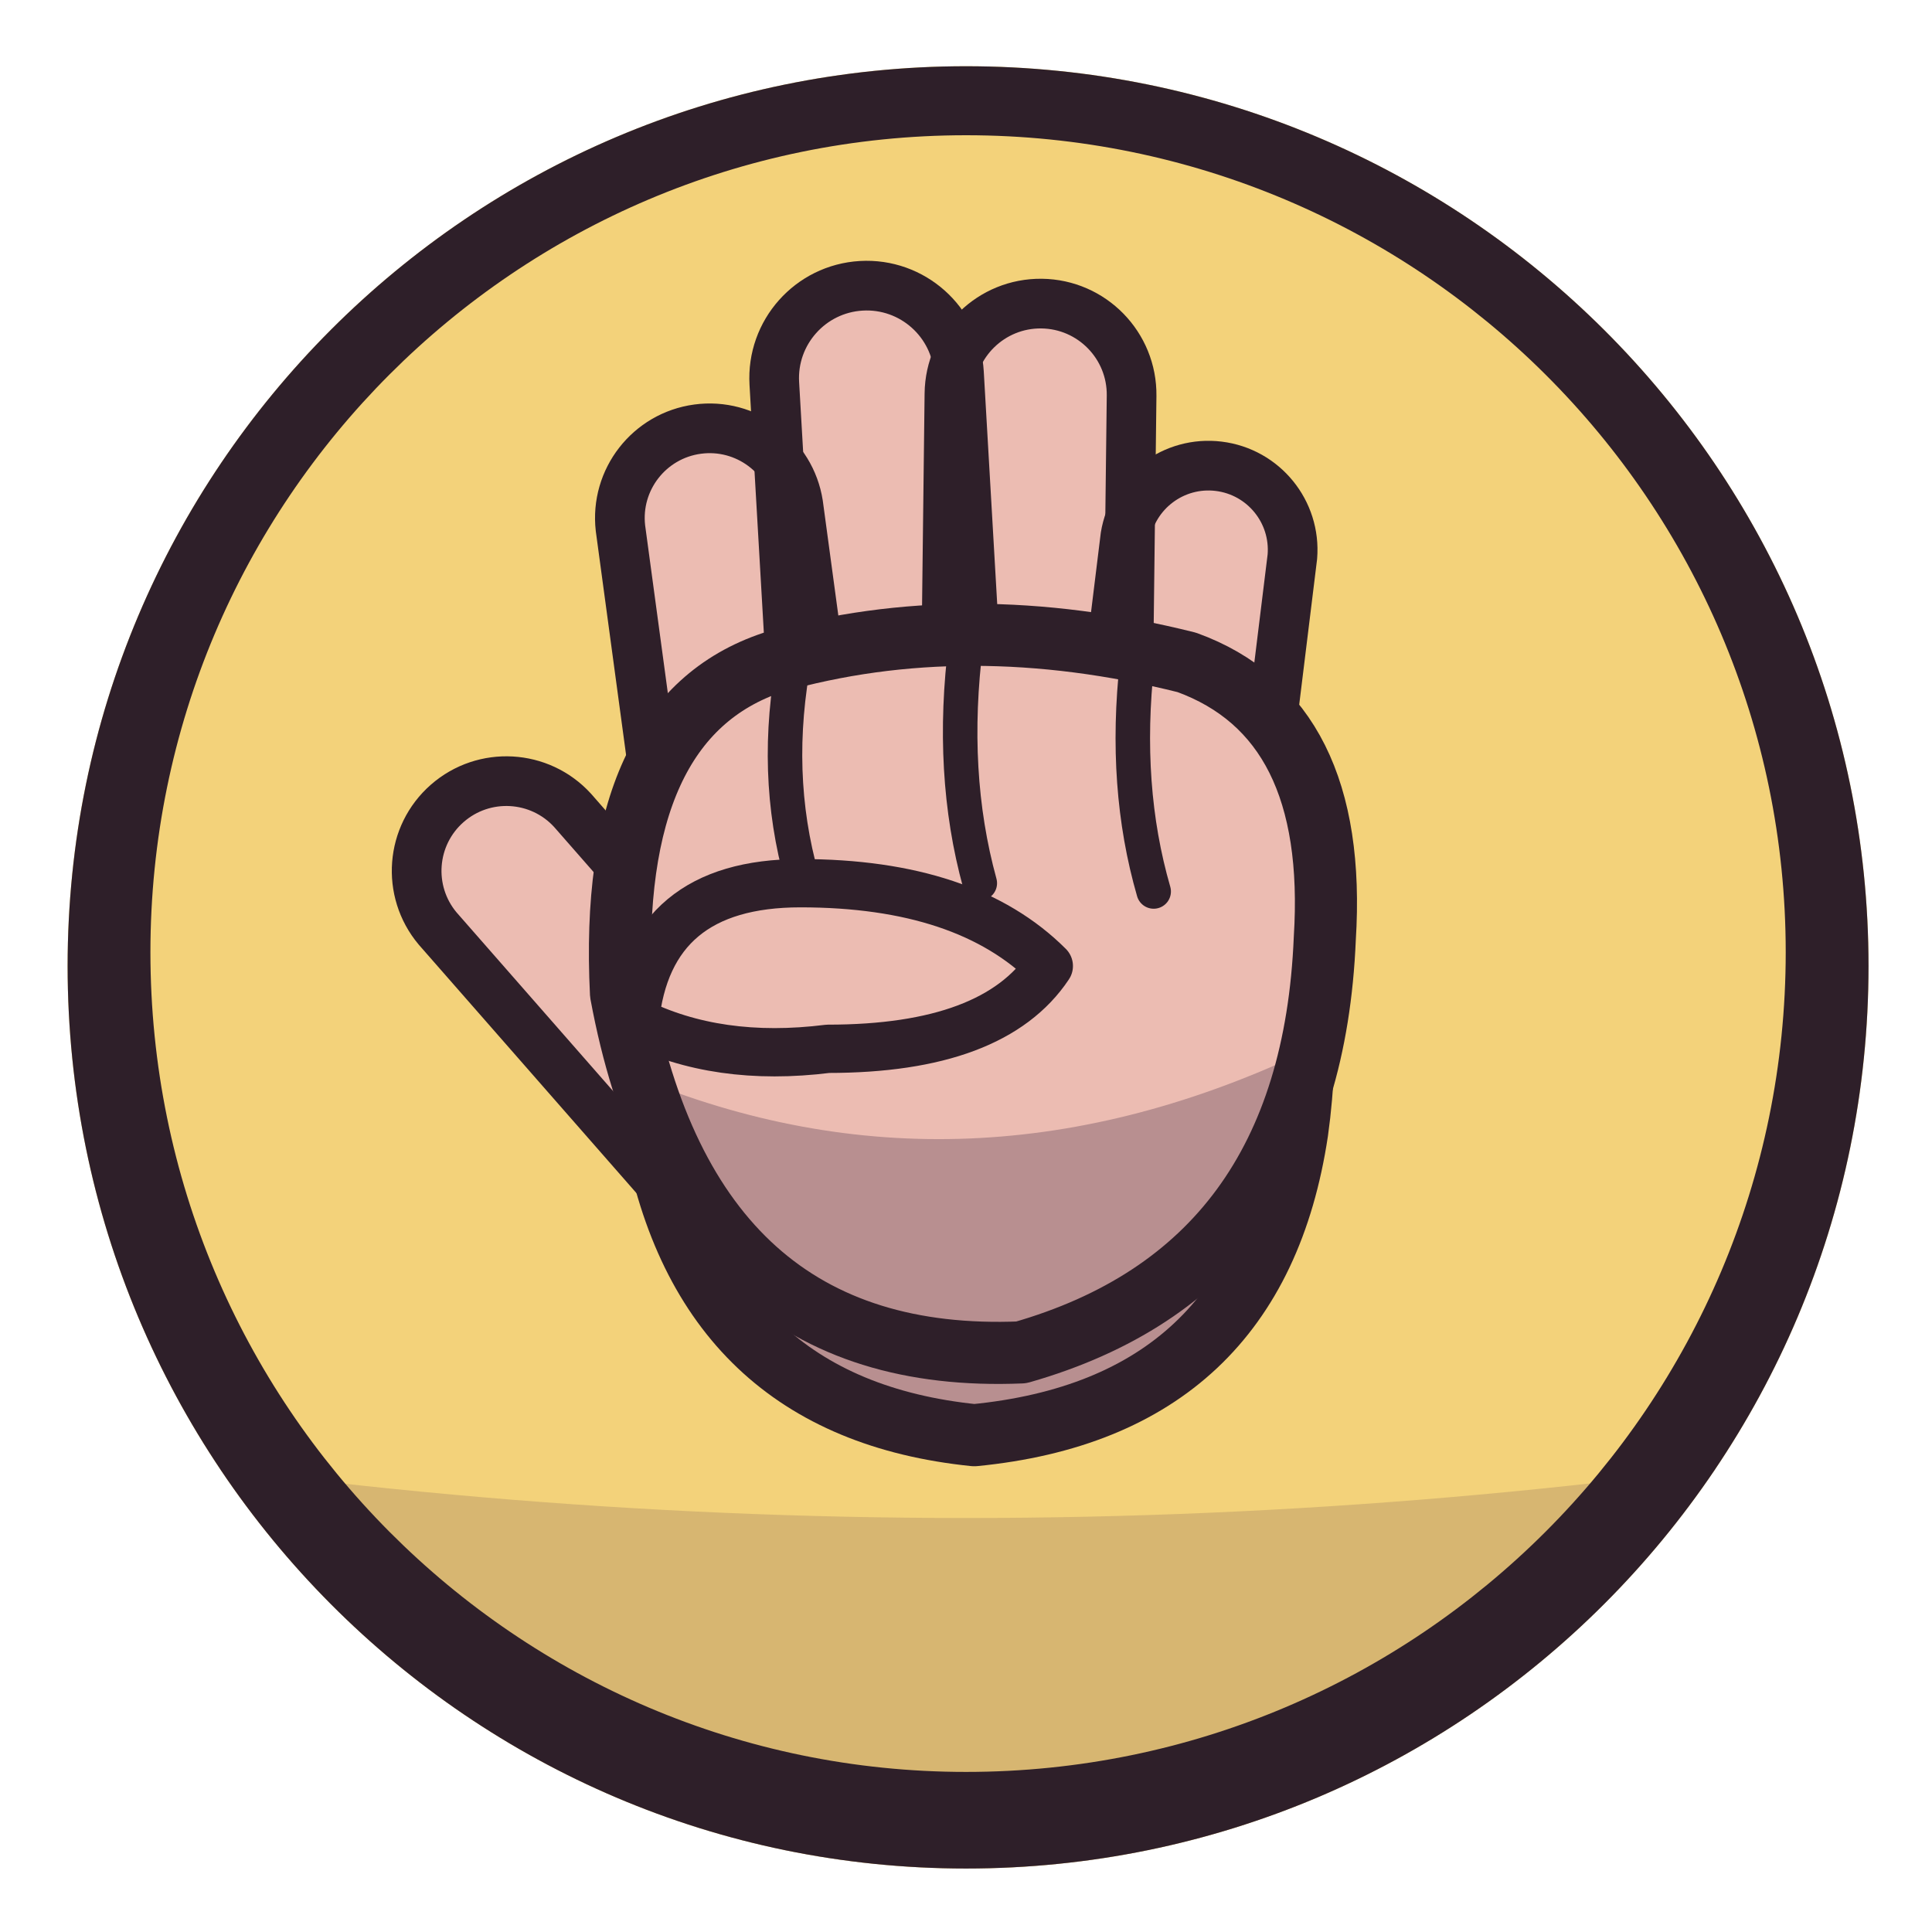
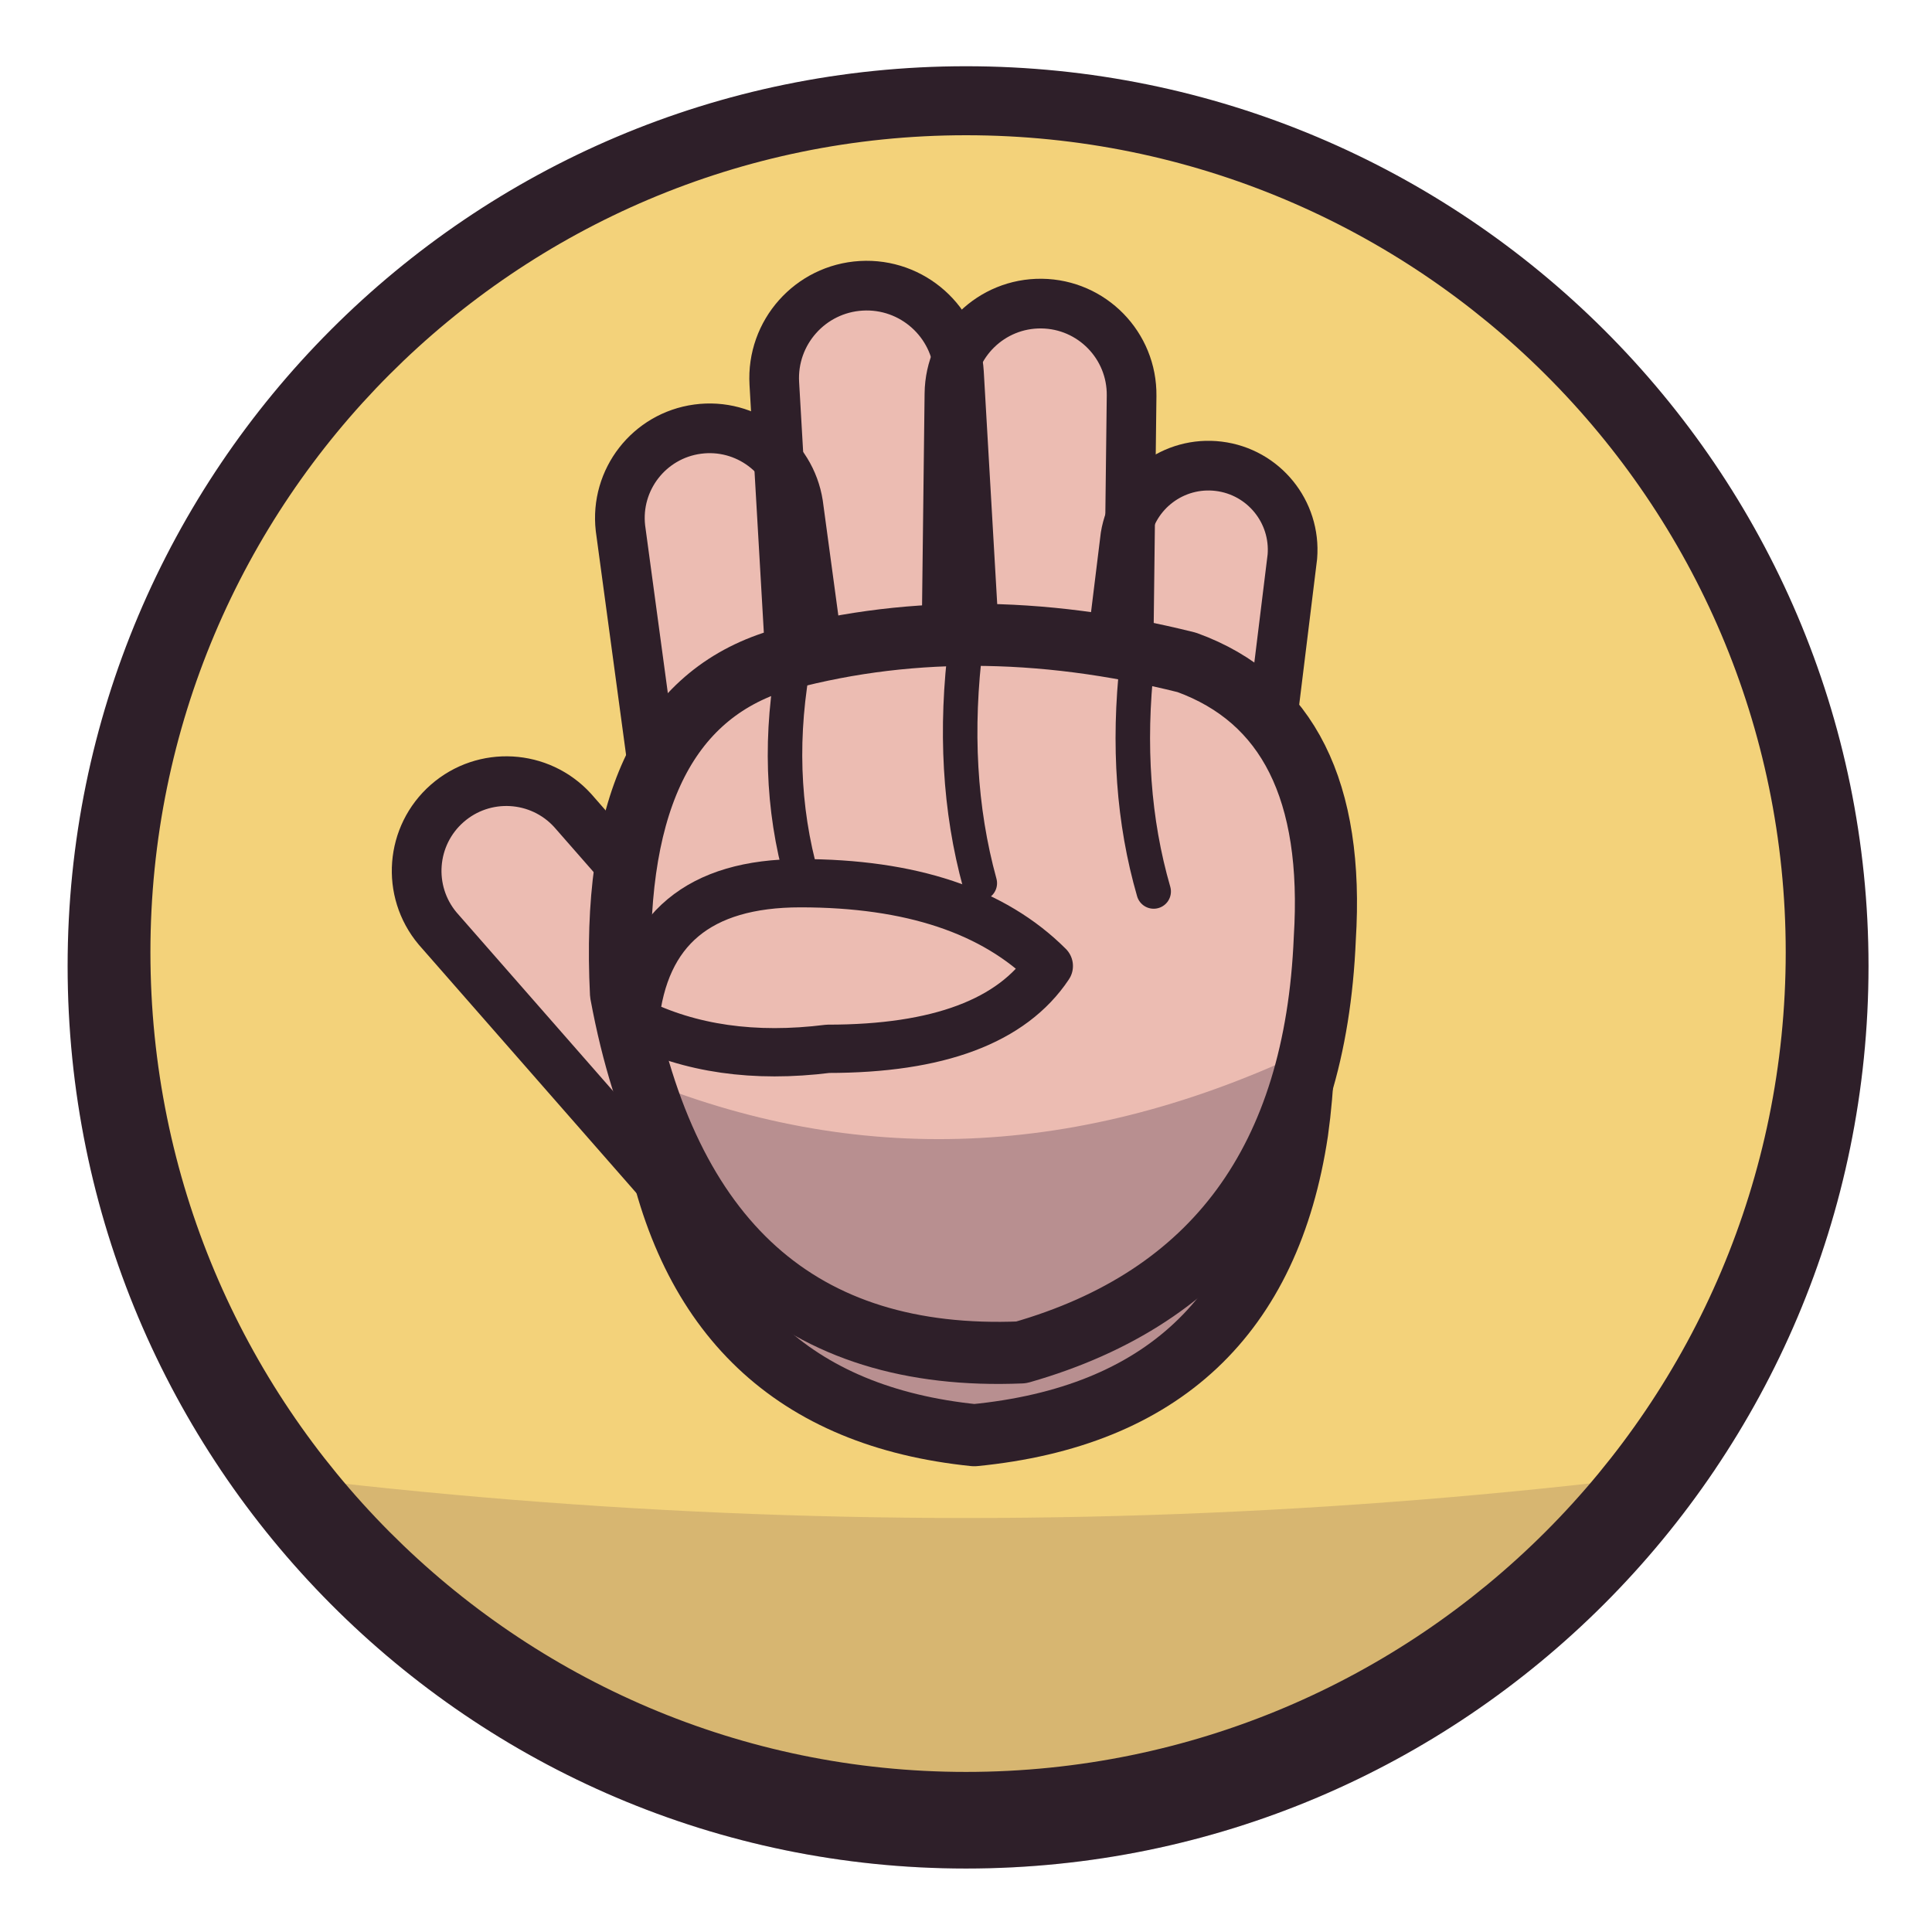
<svg xmlns="http://www.w3.org/2000/svg" viewBox="0 0 140 140" width="140" height="140">
  <defs>
    <clipPath id="ui-touch-action-in">
      <path d="M70 4.8C106.1 4.8 135.4 34.01 135.4 70C135.4 106.1 106.1 135.4 70 135.4C34.06 135.4 4.9 106.1 4.9 70C4.9 34.01 34.06 4.8 70 4.8Z" />
    </clipPath>
  </defs>
  <g id="p-disc-idle" class="st-idle">
-     <path d="M70 4.8C106.1 4.8 135.4 34.01 135.4 70C135.4 106.1 106.1 135.4 70 135.4C34.06 135.4 4.9 106.1 4.9 70C4.9 34.01 34.06 4.8 70 4.8Z" fill="#f2e7d0" />
+     <path d="M70 6.2C105.33 6.2 134 34.78 134 70C134 105.33 105.33 134 70 134C34.84 134 6.3 105.33 6.3 70C6.3 34.78 34.84 6.2 70 6.2Z" fill="#f2e7d0" />
  </g>
  <g id="p-disc-held" class="st-held">
-     <path d="M70 4.8C106.1 4.8 135.4 34.01 135.4 70C135.4 106.1 106.1 135.4 70 135.4C34.06 135.4 4.9 106.1 4.9 70C4.9 34.01 34.06 4.8 70 4.8Z" fill="#f3d27a" />
+     <path d="M70 6.2C105.33 6.2 134 34.78 134 70C134 105.33 105.33 134 70 134C34.84 134 6.3 105.33 6.3 70C6.3 34.78 34.84 6.2 70 6.2Z" fill="#f3d27a" />
  </g>
  <g id="p-disc-shade">
    <g clip-path="url(#ui-touch-action-in)">
      <path d="M0 104Q70 116 140 104L140 140L0 140Z" fill="#3f2541" fill-opacity="0.16" />
    </g>
  </g>
  <g id="p-open" class="st-idle">
    <path d="M61.44 63.13L57.84 36.53A6.5 6.5 0 0 0 44.96 38.27L48.56 64.87Z" fill="#ecbcb2" />
    <path d="M71.49 61.61L69.49 27.01A6.7 6.7 0 0 0 56.11 27.79L58.11 62.39Z" fill="#ecbcb2" />
    <path d="M81.6 62.08L82 28.68A6.6 6.6 0 0 0 68.8 28.52L68.4 61.92Z" fill="#ecbcb2" />
    <path d="M90.65 64.74L93.65 40.34A6.1 6.1 0 0 0 81.55 38.86L78.55 63.26Z" fill="#ecbcb2" />
    <path d="M61.44 63.13L57.84 36.53A6.5 6.5 0 0 0 44.96 38.27L48.56 64.87Z" fill="none" stroke="#2e1f29" stroke-width="3.6" stroke-linecap="round" stroke-linejoin="round" />
    <path d="M71.49 61.61L69.49 27.01A6.7 6.7 0 0 0 56.11 27.79L58.11 62.39Z" fill="none" stroke="#2e1f29" stroke-width="3.6" stroke-linecap="round" stroke-linejoin="round" />
    <path d="M81.6 62.08L82 28.68A6.6 6.6 0 0 0 68.8 28.52L68.4 61.92Z" fill="none" stroke="#2e1f29" stroke-width="3.6" stroke-linecap="round" stroke-linejoin="round" />
    <path d="M90.65 64.74L93.65 40.34A6.1 6.1 0 0 0 81.55 38.86L78.55 63.26Z" fill="none" stroke="#2e1f29" stroke-width="3.6" stroke-linecap="round" stroke-linejoin="round" />
    <path d="M59.89 79.72L41.49 58.72A6.5 6.5 0 0 0 31.71 67.28L50.11 88.28Z" fill="#ecbcb2" />
    <path d="M59.89 79.72L41.49 58.72A6.5 6.5 0 0 0 31.71 67.28L50.11 88.28Z" fill="none" stroke="#2e1f29" stroke-width="3.6" stroke-linecap="round" stroke-linejoin="round" />
    <path d="M49.6 60Q70 56 91.4 60Q95.6 70 94 82Q91 102 70.6 104Q51 102 47.4 82Q46 70 49.6 60Z" fill="#ecbcb2" />
    <path d="M47.6 84Q70 92 93.6 84Q90 101 70.6 104Q51 101 47.6 84Z" fill="#3f2541" fill-opacity="0.3" />
    <path d="M48.6 64Q46.4 72 47.4 82Q51 102 70.6 104Q91 102 94 82Q95.4 72 92.4 62.6" fill="none" stroke="#2e1f29" stroke-width="4.5" stroke-linecap="round" stroke-linejoin="round" />
    <path d="M56 70Q63 74 66.6 84" fill="none" stroke="#2e1f29" stroke-width="2.5" stroke-linecap="round" stroke-linejoin="round" />
  </g>
  <g id="p-fist" class="st-held">
    <path d="M45 72Q44 52 56 48Q70 44 86 48Q97 52 96 68Q95 92 74 98Q50 99 45 72Z" fill="#ecbcb2" />
    <path d="M46 78Q70 88 95 76Q93 94 74 98Q51 98 46 78Z" fill="#3f2541" fill-opacity="0.3" />
    <path d="M57.4 48.6Q56 57 58.4 64.6M70 46.6Q68.8 56 71 64M82.4 48Q81.4 57 83.6 64.6" fill="none" stroke="#2e1f29" stroke-width="2.5" stroke-linecap="round" stroke-linejoin="round" />
    <path d="M46 74Q47 64 58 64Q70 64 76 70Q72 76 60 76Q52 77 46 74Z" fill="#ecbcb2" />
    <path d="M46 74Q47 64 58 64Q70 64 76 70Q72 76 60 76Q52 77 46 74Z" fill="none" stroke="#2e1f29" stroke-width="3.5" stroke-linecap="round" stroke-linejoin="round" />
    <path d="M45 72Q44 52 56 48Q70 44 86 48Q97 52 96 68Q95 92 74 98Q50 99 45 72Z" fill="none" stroke="#2e1f29" stroke-width="4.5" stroke-linecap="round" stroke-linejoin="round" />
  </g>
  <g id="p-ink">
    <path d="M70 4.8C106.1 4.8 135.4 34.01 135.4 70C135.4 106.1 106.1 135.4 70 135.4C34.06 135.4 4.9 106.1 4.9 70C4.9 34.01 34.06 4.8 70 4.8ZM70 9.8C102.79 9.8 129.4 36.32 129.4 69C129.4 101.79 102.79 128.4 70 128.4C37.38 128.4 10.9 101.79 10.9 69C10.9 36.32 37.38 9.8 70 9.8Z" fill="#2e1f29" fill-rule="evenodd" />
  </g>
</svg>
